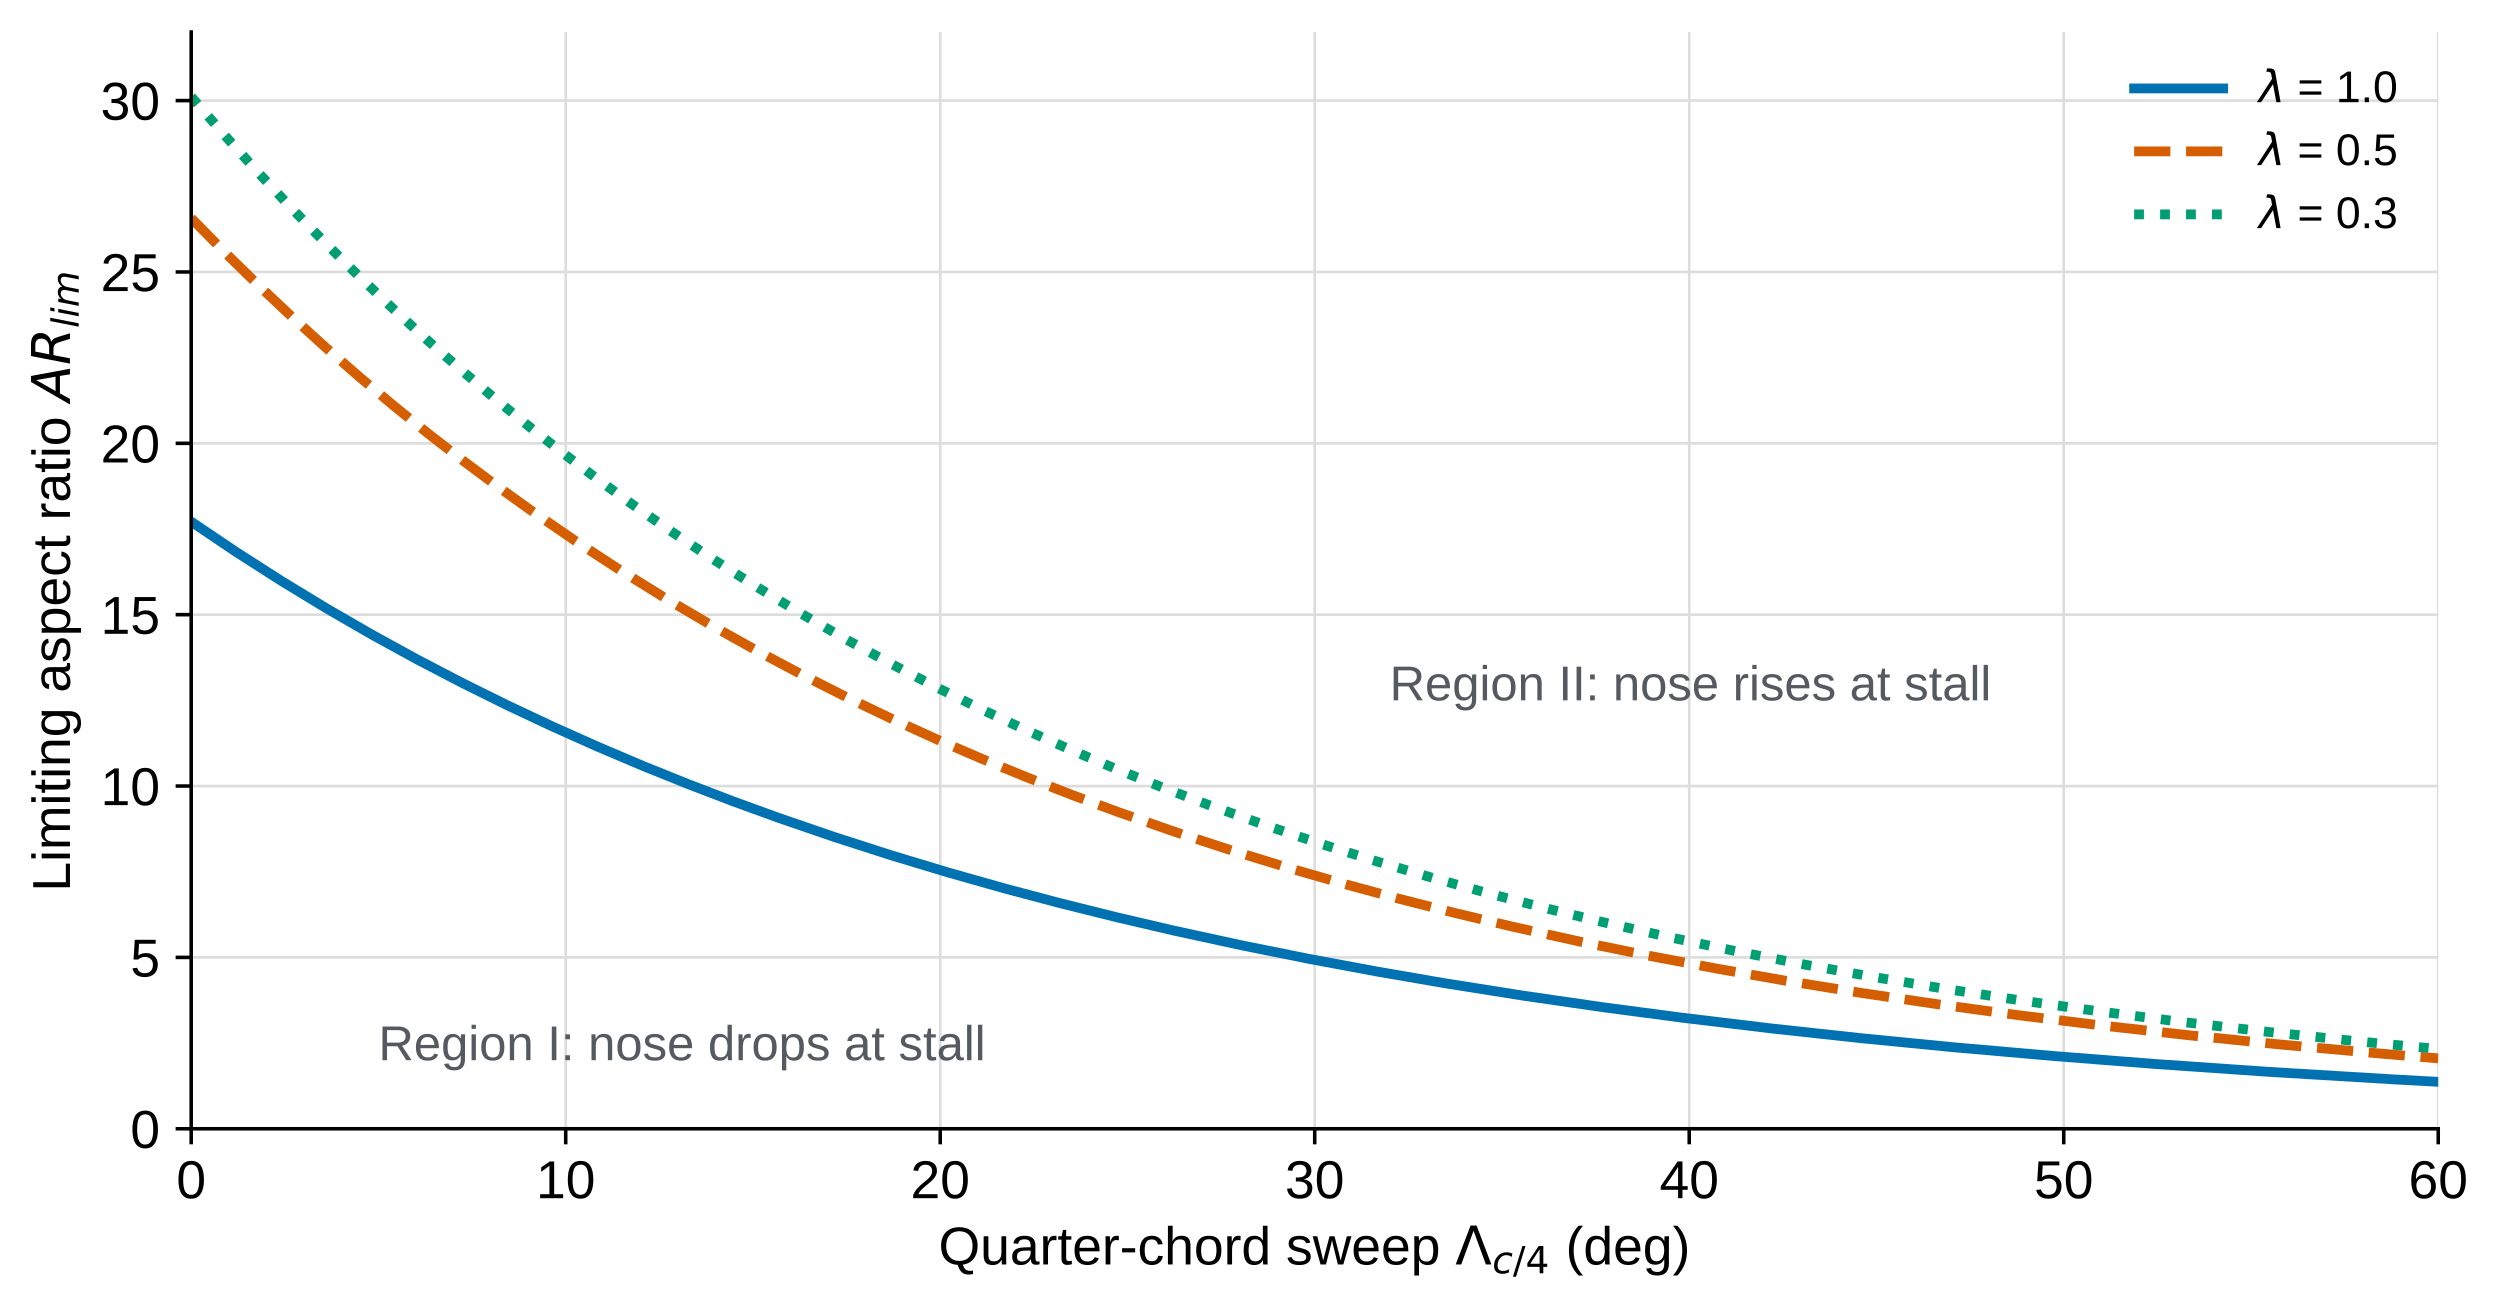
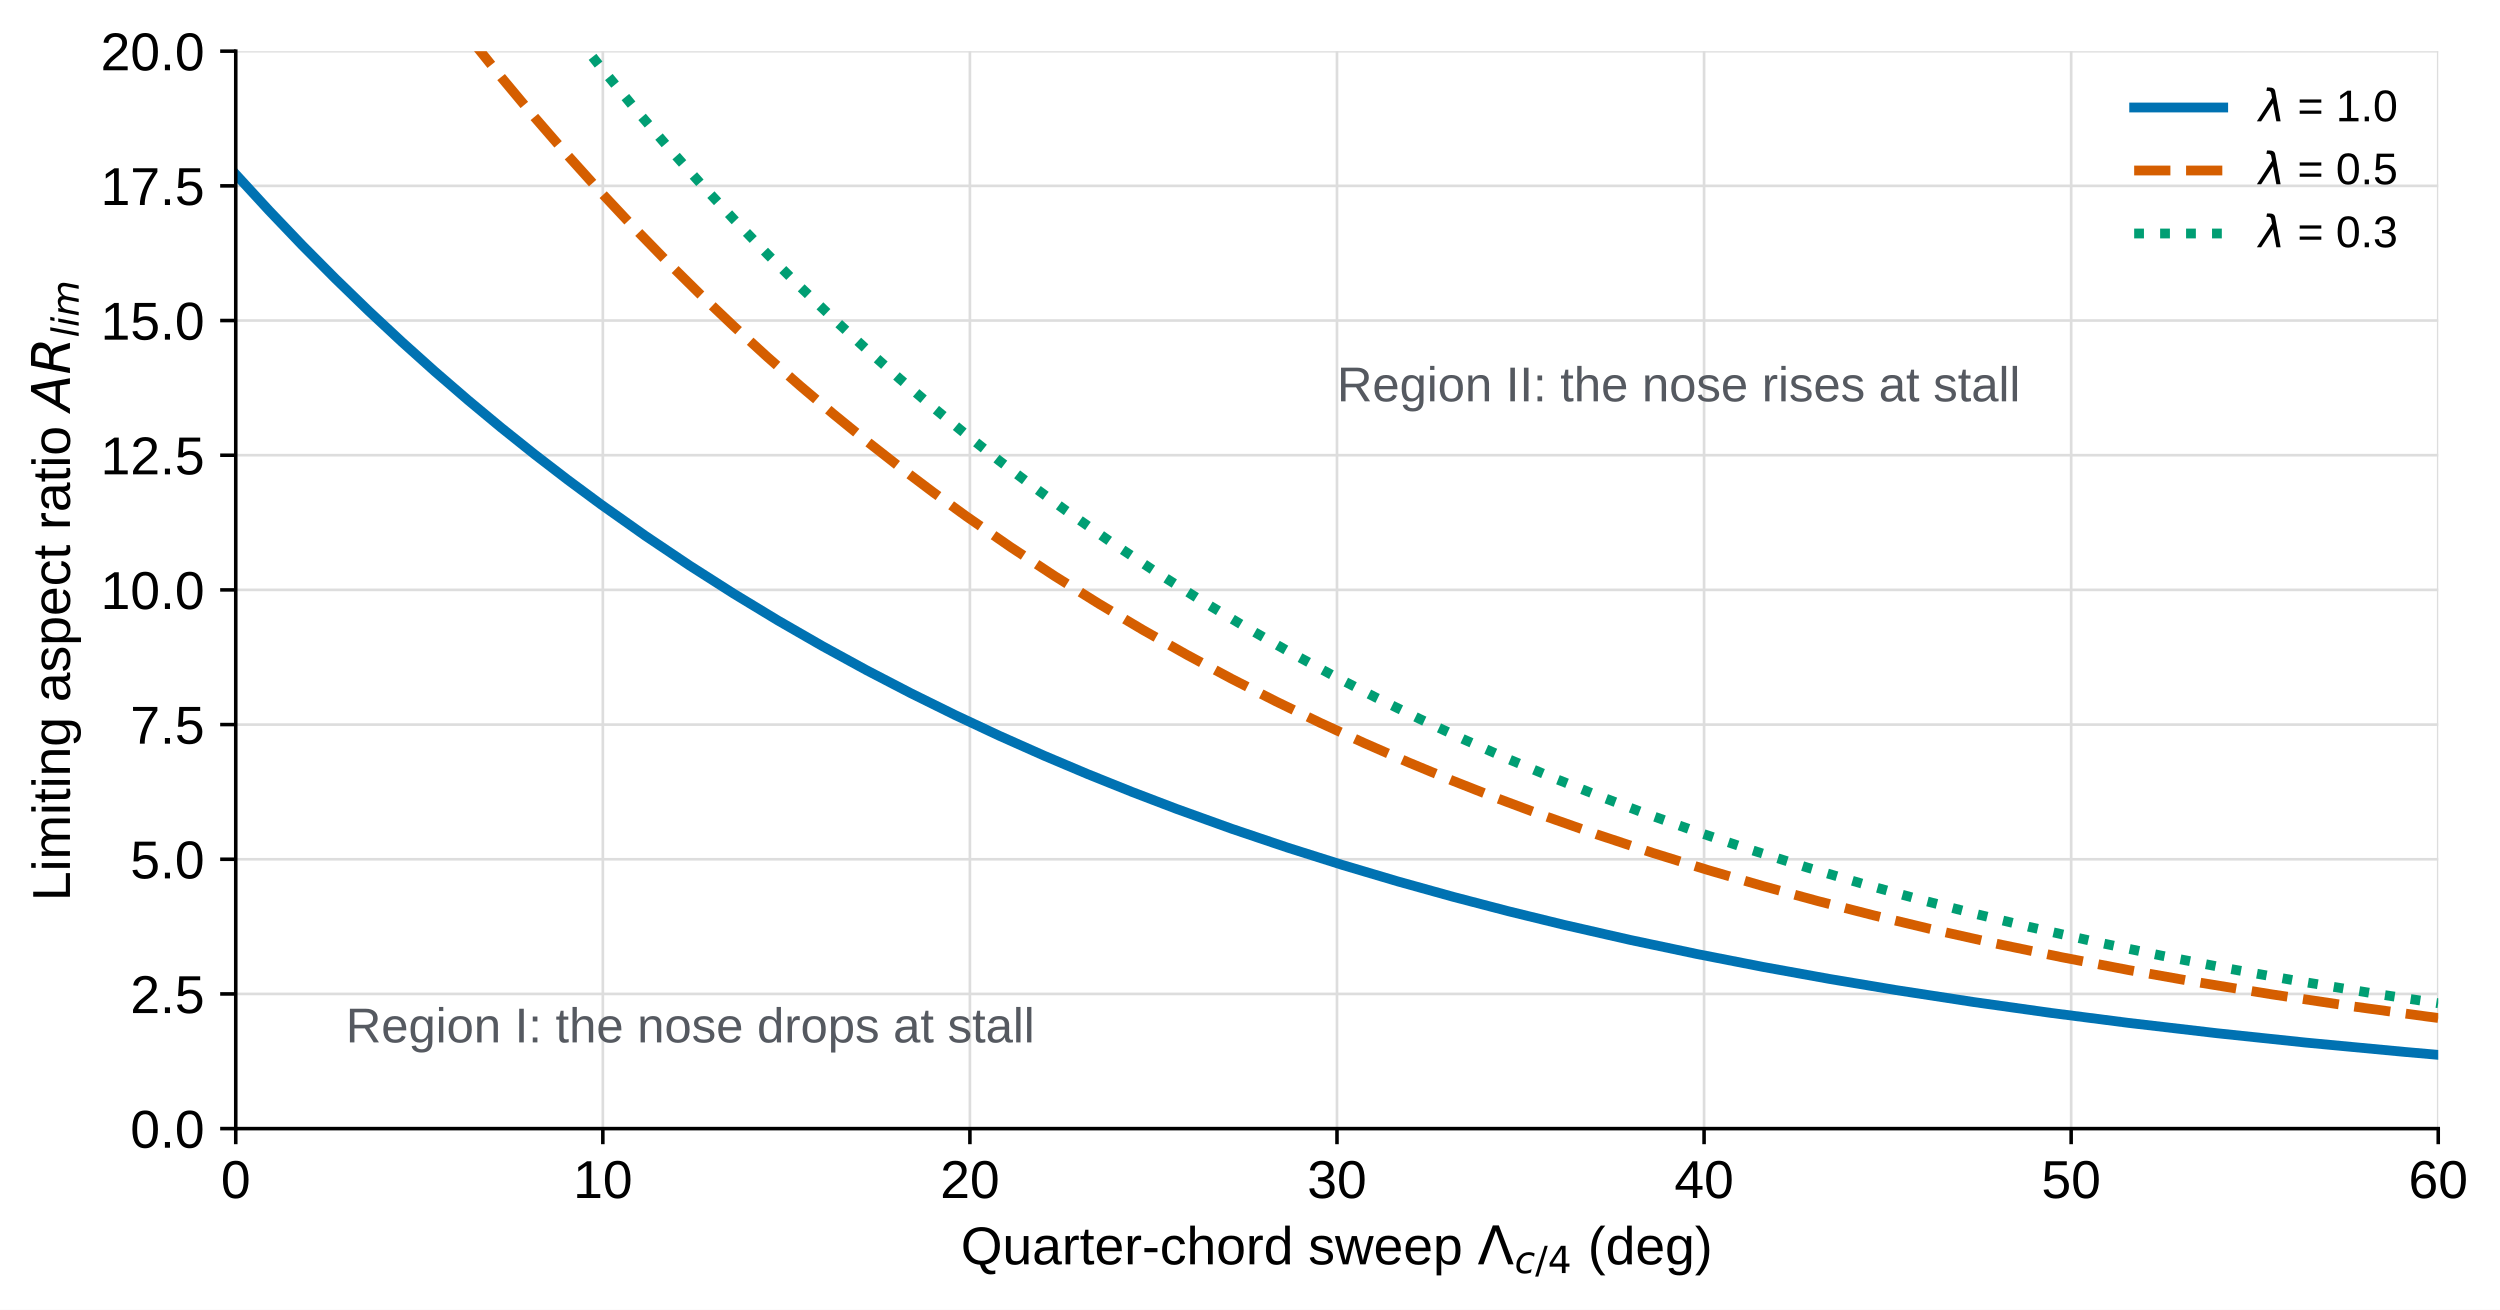
- <svg xmlns="http://www.w3.org/2000/svg" xmlns:xlink="http://www.w3.org/1999/xlink" width="561.519pt" height="294.222pt" viewBox="0 0 561.519 294.222" version="1.1">
+ <svg xmlns="http://www.w3.org/2000/svg" xmlns:xlink="http://www.w3.org/1999/xlink" width="561.536pt" height="294.197pt" viewBox="0 0 561.536 294.197" version="1.1">
  <defs>
    <style type="text/css">*{stroke-linejoin: round; stroke-linecap: butt}</style>
  </defs>
  <g id="figure_1">
    <g id="patch_1">
-       <path d="M 0 294.222  L 561.519 294.222  L 561.519 0  L 0 0  z " style="fill: #ffffff" />
+       <path d="M 0 294.197  L 561.536 294.197  L 561.536 0  L 0 0  z " style="fill: #ffffff" />
    </g>
    <g id="axes_1">
      <g id="patch_2">
-         <path d="M 42.946 253.528  L 547.646 253.528  L 547.646 7.2  L 42.946 7.2  z " style="fill: #ffffff" />
+         <path d="M 52.953 253.503  L 547.663 253.503  L 547.663 11.495  L 52.953 11.495  z " style="fill: #ffffff" />
      </g>
      <g id="matplotlib.axis_1">
        <g id="xtick_1">
          <g id="line2d_1">
-             <path d="M 42.946 253.528  L 42.946 7.2  " clip-path="url(#pa31d5678fc)" style="fill: none; stroke: #dddddd; stroke-width: 0.6; stroke-linecap: square" />
+             <path d="M 52.953 253.503  L 52.953 11.495  " clip-path="url(#pc5a98a895d)" style="fill: none; stroke: #dddddd; stroke-width: 0.6; stroke-linecap: square" />
          </g>
          <g id="line2d_2">
            <defs>
-               <path id="mb0e54d38ed" d="M 0 0  L 0 3.5  " style="stroke: #000000; stroke-width: 0.8" />
+               <path id="mc169e6ce62" d="M 0 0  L 0 3.5  " style="stroke: #000000; stroke-width: 0.8" />
            </defs>
            <g>
-               <use xlink:href="#mb0e54d38ed" x="42.946" y="253.528" style="stroke: #000000; stroke-width: 0.8" />
+               <use xlink:href="#mc169e6ce62" x="52.953" y="253.503" style="stroke: #000000; stroke-width: 0.8" />
            </g>
          </g>
          <g id="text_1">
-             <text style="font-size: 12px; font-family: 'Arial', 'Helvetica', 'DejaVu Sans', sans-serif; text-anchor: middle" x="42.946" y="269.117" transform="rotate(-0 42.94625 269.1174)">0</text>
+             <text style="font-size: 12px; font-family: 'Arial', 'Helvetica', 'DejaVu Sans', sans-serif; text-anchor: middle" x="52.953" y="269.092" transform="rotate(-0 52.95312 269.0921)">0</text>
          </g>
        </g>
        <g id="xtick_2">
          <g id="line2d_3">
-             <path d="M 127.063 253.528  L 127.063 7.2  " clip-path="url(#pa31d5678fc)" style="fill: none; stroke: #dddddd; stroke-width: 0.6; stroke-linecap: square" />
+             <path d="M 135.405 253.503  L 135.405 11.495  " clip-path="url(#pc5a98a895d)" style="fill: none; stroke: #dddddd; stroke-width: 0.6; stroke-linecap: square" />
          </g>
          <g id="line2d_4">
            <g>
-               <use xlink:href="#mb0e54d38ed" x="127.063" y="253.528" style="stroke: #000000; stroke-width: 0.8" />
+               <use xlink:href="#mc169e6ce62" x="135.405" y="253.503" style="stroke: #000000; stroke-width: 0.8" />
            </g>
          </g>
          <g id="text_2">
-             <text style="font-size: 12px; font-family: 'Arial', 'Helvetica', 'DejaVu Sans', sans-serif; text-anchor: middle" x="127.063" y="269.117" transform="rotate(-0 127.0629 269.1174)">10</text>
+             <text style="font-size: 12px; font-family: 'Arial', 'Helvetica', 'DejaVu Sans', sans-serif; text-anchor: middle" x="135.405" y="269.092" transform="rotate(-0 135.4048 269.0921)">10</text>
          </g>
        </g>
        <g id="xtick_3">
          <g id="line2d_5">
-             <path d="M 211.18 253.528  L 211.18 7.2  " clip-path="url(#pa31d5678fc)" style="fill: none; stroke: #dddddd; stroke-width: 0.6; stroke-linecap: square" />
+             <path d="M 217.856 253.503  L 217.856 11.495  " clip-path="url(#pc5a98a895d)" style="fill: none; stroke: #dddddd; stroke-width: 0.6; stroke-linecap: square" />
          </g>
          <g id="line2d_6">
            <g>
-               <use xlink:href="#mb0e54d38ed" x="211.18" y="253.528" style="stroke: #000000; stroke-width: 0.8" />
+               <use xlink:href="#mc169e6ce62" x="217.856" y="253.503" style="stroke: #000000; stroke-width: 0.8" />
            </g>
          </g>
          <g id="text_3">
-             <text style="font-size: 12px; font-family: 'Arial', 'Helvetica', 'DejaVu Sans', sans-serif; text-anchor: middle" x="211.18" y="269.117" transform="rotate(-0 211.1796 269.1174)">20</text>
+             <text style="font-size: 12px; font-family: 'Arial', 'Helvetica', 'DejaVu Sans', sans-serif; text-anchor: middle" x="217.856" y="269.092" transform="rotate(-0 217.8565 269.0921)">20</text>
          </g>
        </g>
        <g id="xtick_4">
          <g id="line2d_7">
-             <path d="M 295.296 253.528  L 295.296 7.2  " clip-path="url(#pa31d5678fc)" style="fill: none; stroke: #dddddd; stroke-width: 0.6; stroke-linecap: square" />
+             <path d="M 300.308 253.503  L 300.308 11.495  " clip-path="url(#pc5a98a895d)" style="fill: none; stroke: #dddddd; stroke-width: 0.6; stroke-linecap: square" />
          </g>
          <g id="line2d_8">
            <g>
-               <use xlink:href="#mb0e54d38ed" x="295.296" y="253.528" style="stroke: #000000; stroke-width: 0.8" />
+               <use xlink:href="#mc169e6ce62" x="300.308" y="253.503" style="stroke: #000000; stroke-width: 0.8" />
            </g>
          </g>
          <g id="text_4">
-             <text style="font-size: 12px; font-family: 'Arial', 'Helvetica', 'DejaVu Sans', sans-serif; text-anchor: middle" x="295.296" y="269.117" transform="rotate(-0 295.2962 269.1174)">30</text>
+             <text style="font-size: 12px; font-family: 'Arial', 'Helvetica', 'DejaVu Sans', sans-serif; text-anchor: middle" x="300.308" y="269.092" transform="rotate(-0 300.3081 269.0921)">30</text>
          </g>
        </g>
        <g id="xtick_5">
          <g id="line2d_9">
-             <path d="M 379.413 253.528  L 379.413 7.2  " clip-path="url(#pa31d5678fc)" style="fill: none; stroke: #dddddd; stroke-width: 0.6; stroke-linecap: square" />
+             <path d="M 382.76 253.503  L 382.76 11.495  " clip-path="url(#pc5a98a895d)" style="fill: none; stroke: #dddddd; stroke-width: 0.6; stroke-linecap: square" />
          </g>
          <g id="line2d_10">
            <g>
-               <use xlink:href="#mb0e54d38ed" x="379.413" y="253.528" style="stroke: #000000; stroke-width: 0.8" />
+               <use xlink:href="#mc169e6ce62" x="382.76" y="253.503" style="stroke: #000000; stroke-width: 0.8" />
            </g>
          </g>
          <g id="text_5">
-             <text style="font-size: 12px; font-family: 'Arial', 'Helvetica', 'DejaVu Sans', sans-serif; text-anchor: middle" x="379.413" y="269.117" transform="rotate(-0 379.4129 269.1174)">40</text>
+             <text style="font-size: 12px; font-family: 'Arial', 'Helvetica', 'DejaVu Sans', sans-serif; text-anchor: middle" x="382.76" y="269.092" transform="rotate(-0 382.7598 269.0921)">40</text>
          </g>
        </g>
        <g id="xtick_6">
          <g id="line2d_11">
-             <path d="M 463.53 253.528  L 463.53 7.2  " clip-path="url(#pa31d5678fc)" style="fill: none; stroke: #dddddd; stroke-width: 0.6; stroke-linecap: square" />
+             <path d="M 465.211 253.503  L 465.211 11.495  " clip-path="url(#pc5a98a895d)" style="fill: none; stroke: #dddddd; stroke-width: 0.6; stroke-linecap: square" />
          </g>
          <g id="line2d_12">
            <g>
-               <use xlink:href="#mb0e54d38ed" x="463.53" y="253.528" style="stroke: #000000; stroke-width: 0.8" />
+               <use xlink:href="#mc169e6ce62" x="465.211" y="253.503" style="stroke: #000000; stroke-width: 0.8" />
            </g>
          </g>
          <g id="text_6">
-             <text style="font-size: 12px; font-family: 'Arial', 'Helvetica', 'DejaVu Sans', sans-serif; text-anchor: middle" x="463.53" y="269.117" transform="rotate(-0 463.5296 269.1174)">50</text>
+             <text style="font-size: 12px; font-family: 'Arial', 'Helvetica', 'DejaVu Sans', sans-serif; text-anchor: middle" x="465.211" y="269.092" transform="rotate(-0 465.2115 269.0921)">50</text>
          </g>
        </g>
        <g id="xtick_7">
          <g id="line2d_13">
-             <path d="M 547.646 253.528  L 547.646 7.2  " clip-path="url(#pa31d5678fc)" style="fill: none; stroke: #dddddd; stroke-width: 0.6; stroke-linecap: square" />
+             <path d="M 547.663 253.503  L 547.663 11.495  " clip-path="url(#pc5a98a895d)" style="fill: none; stroke: #dddddd; stroke-width: 0.6; stroke-linecap: square" />
          </g>
          <g id="line2d_14">
            <g>
-               <use xlink:href="#mb0e54d38ed" x="547.646" y="253.528" style="stroke: #000000; stroke-width: 0.8" />
+               <use xlink:href="#mc169e6ce62" x="547.663" y="253.503" style="stroke: #000000; stroke-width: 0.8" />
            </g>
          </g>
          <g id="text_7">
-             <text style="font-size: 12px; font-family: 'Arial', 'Helvetica', 'DejaVu Sans', sans-serif; text-anchor: middle" x="547.646" y="269.117" transform="rotate(-0 547.6463 269.1174)">60</text>
+             <text style="font-size: 12px; font-family: 'Arial', 'Helvetica', 'DejaVu Sans', sans-serif; text-anchor: middle" x="547.663" y="269.092" transform="rotate(-0 547.6631 269.0921)">60</text>
          </g>
        </g>
        <g id="text_8">
-           <g transform="translate(210.8162 284.2624)">
+           <g transform="translate(215.8281 284.2371)">
            <text>
              <tspan x="0" y="-0.25" style="font-size: 12px; font-family: 'Arial'">Q</tspan>
              <tspan x="9.334" y="-0.25" style="font-size: 12px; font-family: 'Arial'">u</tspan>
              <tspan x="16.008" y="-0.25" style="font-size: 12px; font-family: 'Arial'">a</tspan>
              <tspan x="22.682" y="-0.25" style="font-size: 12px; font-family: 'Arial'">r</tspan>
              <tspan x="26.678" y="-0.25" style="font-size: 12px; font-family: 'Arial'">t</tspan>
              <tspan x="30.012" y="-0.25" style="font-size: 12px; font-family: 'Arial'">e</tspan>
              <tspan x="36.686" y="-0.25" style="font-size: 12px; font-family: 'Arial'">r</tspan>
              <tspan x="40.682" y="-0.25" style="font-size: 12px; font-family: 'Arial'">-</tspan>
              <tspan x="44.678" y="-0.25" style="font-size: 12px; font-family: 'Arial'">c</tspan>
              <tspan x="50.678" y="-0.25" style="font-size: 12px; font-family: 'Arial'">h</tspan>
              <tspan x="57.352" y="-0.25" style="font-size: 12px; font-family: 'Arial'">o</tspan>
              <tspan x="64.025" y="-0.25" style="font-size: 12px; font-family: 'Arial'">r</tspan>
              <tspan x="68.021" y="-0.25" style="font-size: 12px; font-family: 'Arial'">d</tspan>
              <tspan x="74.695" y="-0.25" style="font-size: 12px; font-family: 'Arial'"> </tspan>
              <tspan x="78.029" y="-0.25" style="font-size: 12px; font-family: 'Arial'">s</tspan>
              <tspan x="84.029" y="-0.25" style="font-size: 12px; font-family: 'Arial'">w</tspan>
              <tspan x="92.695" y="-0.25" style="font-size: 12px; font-family: 'Arial'">e</tspan>
              <tspan x="99.369" y="-0.25" style="font-size: 12px; font-family: 'Arial'">e</tspan>
              <tspan x="106.043" y="-0.25" style="font-size: 12px; font-family: 'Arial'">p</tspan>
              <tspan x="112.717" y="-0.25" style="font-size: 12px; font-family: 'Arial'"> </tspan>
              <tspan x="137.496" y="-0.25" style="font-size: 12px; font-family: 'Arial'"> </tspan>
              <tspan x="140.829" y="-0.25" style="font-size: 12px; font-family: 'Arial'">(</tspan>
              <tspan x="144.826" y="-0.25" style="font-size: 12px; font-family: 'Arial'">d</tspan>
              <tspan x="151.499" y="-0.25" style="font-size: 12px; font-family: 'Arial'">e</tspan>
              <tspan x="158.173" y="-0.25" style="font-size: 12px; font-family: 'Arial'">g</tspan>
              <tspan x="164.847" y="-0.25" style="font-size: 12px; font-family: 'Arial'">)</tspan>
              <tspan x="116.051" y="-0.25" style="font-size: 12px; font-family: 'DejaVu Sans'">Λ</tspan>
              <tspan x="124.375" y="1.719" style="font-style: oblique; font-size: 8.4px; font-family: 'DejaVu Sans'">c</tspan>
              <tspan x="128.993" y="1.719" style="font-size: 8.4px; font-family: 'DejaVu Sans'">/</tspan>
              <tspan x="131.823" y="1.719" style="font-size: 8.4px; font-family: 'DejaVu Sans'">4</tspan>
            </text>
          </g>
        </g>
      </g>
      <g id="matplotlib.axis_2">
        <g id="ytick_1">
          <g id="line2d_15">
-             <path d="M 42.946 253.528  L 547.646 253.528  " clip-path="url(#pa31d5678fc)" style="fill: none; stroke: #dddddd; stroke-width: 0.6; stroke-linecap: square" />
+             <path d="M 52.953 253.503  L 547.663 253.503  " clip-path="url(#pc5a98a895d)" style="fill: none; stroke: #dddddd; stroke-width: 0.6; stroke-linecap: square" />
          </g>
          <g id="line2d_16">
            <defs>
-               <path id="m132cad68ee" d="M 0 0  L -3.5 0  " style="stroke: #000000; stroke-width: 0.8" />
+               <path id="m9089829ed6" d="M 0 0  L -3.5 0  " style="stroke: #000000; stroke-width: 0.8" />
            </defs>
            <g>
-               <use xlink:href="#m132cad68ee" x="42.946" y="253.528" style="stroke: #000000; stroke-width: 0.8" />
+               <use xlink:href="#m9089829ed6" x="52.953" y="253.503" style="stroke: #000000; stroke-width: 0.8" />
            </g>
          </g>
          <g id="text_9">
-             <text style="font-size: 12px; font-family: 'Arial', 'Helvetica', 'DejaVu Sans', sans-serif; text-anchor: end" x="35.946" y="257.823" transform="rotate(-0 35.94625 257.8227)">0</text>
+             <text style="font-size: 12px; font-family: 'Arial', 'Helvetica', 'DejaVu Sans', sans-serif; text-anchor: end" x="45.953" y="257.797" transform="rotate(-0 45.95312 257.7974)">0.0</text>
          </g>
        </g>
        <g id="ytick_2">
          <g id="line2d_17">
-             <path d="M 42.946 215.039  L 547.646 215.039  " clip-path="url(#pa31d5678fc)" style="fill: none; stroke: #dddddd; stroke-width: 0.6; stroke-linecap: square" />
+             <path d="M 52.953 223.252  L 547.663 223.252  " clip-path="url(#pc5a98a895d)" style="fill: none; stroke: #dddddd; stroke-width: 0.6; stroke-linecap: square" />
          </g>
          <g id="line2d_18">
            <g>
-               <use xlink:href="#m132cad68ee" x="42.946" y="215.039" style="stroke: #000000; stroke-width: 0.8" />
+               <use xlink:href="#m9089829ed6" x="52.953" y="223.252" style="stroke: #000000; stroke-width: 0.8" />
            </g>
          </g>
          <g id="text_10">
-             <text style="font-size: 12px; font-family: 'Arial', 'Helvetica', 'DejaVu Sans', sans-serif; text-anchor: end" x="35.946" y="219.334" transform="rotate(-0 35.94625 219.3339)">5</text>
+             <text style="font-size: 12px; font-family: 'Arial', 'Helvetica', 'DejaVu Sans', sans-serif; text-anchor: end" x="45.953" y="227.546" transform="rotate(-0 45.95312 227.5464)">2.5</text>
          </g>
        </g>
        <g id="ytick_3">
          <g id="line2d_19">
-             <path d="M 42.946 176.55  L 547.646 176.55  " clip-path="url(#pa31d5678fc)" style="fill: none; stroke: #dddddd; stroke-width: 0.6; stroke-linecap: square" />
+             <path d="M 52.953 193.001  L 547.663 193.001  " clip-path="url(#pc5a98a895d)" style="fill: none; stroke: #dddddd; stroke-width: 0.6; stroke-linecap: square" />
          </g>
          <g id="line2d_20">
            <g>
-               <use xlink:href="#m132cad68ee" x="42.946" y="176.55" style="stroke: #000000; stroke-width: 0.8" />
+               <use xlink:href="#m9089829ed6" x="52.953" y="193.001" style="stroke: #000000; stroke-width: 0.8" />
            </g>
          </g>
          <g id="text_11">
-             <text style="font-size: 12px; font-family: 'Arial', 'Helvetica', 'DejaVu Sans', sans-serif; text-anchor: end" x="35.946" y="180.845" transform="rotate(-0 35.94625 180.8452)">10</text>
+             <text style="font-size: 12px; font-family: 'Arial', 'Helvetica', 'DejaVu Sans', sans-serif; text-anchor: end" x="45.953" y="197.295" transform="rotate(-0 45.95312 197.2954)">5.0</text>
          </g>
        </g>
        <g id="ytick_4">
          <g id="line2d_21">
-             <path d="M 42.946 138.062  L 547.646 138.062  " clip-path="url(#pa31d5678fc)" style="fill: none; stroke: #dddddd; stroke-width: 0.6; stroke-linecap: square" />
+             <path d="M 52.953 162.75  L 547.663 162.75  " clip-path="url(#pc5a98a895d)" style="fill: none; stroke: #dddddd; stroke-width: 0.6; stroke-linecap: square" />
          </g>
          <g id="line2d_22">
            <g>
-               <use xlink:href="#m132cad68ee" x="42.946" y="138.062" style="stroke: #000000; stroke-width: 0.8" />
+               <use xlink:href="#m9089829ed6" x="52.953" y="162.75" style="stroke: #000000; stroke-width: 0.8" />
            </g>
          </g>
          <g id="text_12">
-             <text style="font-size: 12px; font-family: 'Arial', 'Helvetica', 'DejaVu Sans', sans-serif; text-anchor: end" x="35.946" y="142.356" transform="rotate(-0 35.94625 142.3564)">15</text>
+             <text style="font-size: 12px; font-family: 'Arial', 'Helvetica', 'DejaVu Sans', sans-serif; text-anchor: end" x="45.953" y="167.044" transform="rotate(-0 45.95312 167.0444)">7.5</text>
          </g>
        </g>
        <g id="ytick_5">
          <g id="line2d_23">
-             <path d="M 42.946 99.573  L 547.646 99.573  " clip-path="url(#pa31d5678fc)" style="fill: none; stroke: #dddddd; stroke-width: 0.6; stroke-linecap: square" />
+             <path d="M 52.953 132.499  L 547.663 132.499  " clip-path="url(#pc5a98a895d)" style="fill: none; stroke: #dddddd; stroke-width: 0.6; stroke-linecap: square" />
          </g>
          <g id="line2d_24">
            <g>
-               <use xlink:href="#m132cad68ee" x="42.946" y="99.573" style="stroke: #000000; stroke-width: 0.8" />
+               <use xlink:href="#m9089829ed6" x="52.953" y="132.499" style="stroke: #000000; stroke-width: 0.8" />
            </g>
          </g>
          <g id="text_13">
-             <text style="font-size: 12px; font-family: 'Arial', 'Helvetica', 'DejaVu Sans', sans-serif; text-anchor: end" x="35.946" y="103.868" transform="rotate(-0 35.94625 103.8677)">20</text>
+             <text style="font-size: 12px; font-family: 'Arial', 'Helvetica', 'DejaVu Sans', sans-serif; text-anchor: end" x="45.953" y="136.793" transform="rotate(-0 45.95312 136.7934)">10.0</text>
          </g>
        </g>
        <g id="ytick_6">
          <g id="line2d_25">
-             <path d="M 42.946 61.084  L 547.646 61.084  " clip-path="url(#pa31d5678fc)" style="fill: none; stroke: #dddddd; stroke-width: 0.6; stroke-linecap: square" />
+             <path d="M 52.953 102.248  L 547.663 102.248  " clip-path="url(#pc5a98a895d)" style="fill: none; stroke: #dddddd; stroke-width: 0.6; stroke-linecap: square" />
          </g>
          <g id="line2d_26">
            <g>
-               <use xlink:href="#m132cad68ee" x="42.946" y="61.084" style="stroke: #000000; stroke-width: 0.8" />
+               <use xlink:href="#m9089829ed6" x="52.953" y="102.248" style="stroke: #000000; stroke-width: 0.8" />
            </g>
          </g>
          <g id="text_14">
-             <text style="font-size: 12px; font-family: 'Arial', 'Helvetica', 'DejaVu Sans', sans-serif; text-anchor: end" x="35.946" y="65.379" transform="rotate(-0 35.94625 65.37894)">25</text>
+             <text style="font-size: 12px; font-family: 'Arial', 'Helvetica', 'DejaVu Sans', sans-serif; text-anchor: end" x="45.953" y="106.542" transform="rotate(-0 45.95312 106.5424)">12.5</text>
          </g>
        </g>
        <g id="ytick_7">
          <g id="line2d_27">
-             <path d="M 42.946 22.596  L 547.646 22.596  " clip-path="url(#pa31d5678fc)" style="fill: none; stroke: #dddddd; stroke-width: 0.6; stroke-linecap: square" />
+             <path d="M 52.953 71.997  L 547.663 71.997  " clip-path="url(#pc5a98a895d)" style="fill: none; stroke: #dddddd; stroke-width: 0.6; stroke-linecap: square" />
          </g>
          <g id="line2d_28">
            <g>
-               <use xlink:href="#m132cad68ee" x="42.946" y="22.596" style="stroke: #000000; stroke-width: 0.8" />
+               <use xlink:href="#m9089829ed6" x="52.953" y="71.997" style="stroke: #000000; stroke-width: 0.8" />
            </g>
          </g>
          <g id="text_15">
-             <text style="font-size: 12px; font-family: 'Arial', 'Helvetica', 'DejaVu Sans', sans-serif; text-anchor: end" x="35.946" y="26.89" transform="rotate(-0 35.94625 26.89019)">30</text>
-           </g>
-         </g>
-         <g id="text_16">
-           <g transform="translate(15.96 200.264) rotate(-90)">
+             <text style="font-size: 12px; font-family: 'Arial', 'Helvetica', 'DejaVu Sans', sans-serif; text-anchor: end" x="45.953" y="76.291" transform="rotate(-0 45.95312 76.29138)">15.0</text>
+           </g>
+         </g>
+         <g id="ytick_8">
+           <g id="line2d_29">
+             <path d="M 52.953 41.746  L 547.663 41.746  " clip-path="url(#pc5a98a895d)" style="fill: none; stroke: #dddddd; stroke-width: 0.6; stroke-linecap: square" />
+           </g>
+           <g id="line2d_30">
+             <g>
+               <use xlink:href="#m9089829ed6" x="52.953" y="41.746" style="stroke: #000000; stroke-width: 0.8" />
+             </g>
+           </g>
+           <g id="text_16">
+             <text style="font-size: 12px; font-family: 'Arial', 'Helvetica', 'DejaVu Sans', sans-serif; text-anchor: end" x="45.953" y="46.04" transform="rotate(-0 45.95312 46.04037)">17.5</text>
+           </g>
+         </g>
+         <g id="ytick_9">
+           <g id="line2d_31">
+             <path d="M 52.953 11.495  L 547.663 11.495  " clip-path="url(#pc5a98a895d)" style="fill: none; stroke: #dddddd; stroke-width: 0.6; stroke-linecap: square" />
+           </g>
+           <g id="line2d_32">
+             <g>
+               <use xlink:href="#m9089829ed6" x="52.953" y="11.495" style="stroke: #000000; stroke-width: 0.8" />
+             </g>
+           </g>
+           <g id="text_17">
+             <text style="font-size: 12px; font-family: 'Arial', 'Helvetica', 'DejaVu Sans', sans-serif; text-anchor: end" x="45.953" y="15.789" transform="rotate(-0 45.95312 15.78937)">20.0</text>
+           </g>
+         </g>
+         <g id="text_18">
+           <g transform="translate(15.96 202.3987) rotate(-90)">
            <text>
              <tspan x="0" y="-0.25" style="font-size: 12px; font-family: 'Arial'">L</tspan>
              <tspan x="6.674" y="-0.25" style="font-size: 12px; font-family: 'Arial'">i</tspan>
              <tspan x="9.34" y="-0.25" style="font-size: 12px; font-family: 'Arial'">m</tspan>
              <tspan x="19.336" y="-0.25" style="font-size: 12px; font-family: 'Arial'">i</tspan>
              <tspan x="22.002" y="-0.25" style="font-size: 12px; font-family: 'Arial'">t</tspan>
              <tspan x="25.336" y="-0.25" style="font-size: 12px; font-family: 'Arial'">i</tspan>
              <tspan x="28.002" y="-0.25" style="font-size: 12px; font-family: 'Arial'">n</tspan>
              <tspan x="34.676" y="-0.25" style="font-size: 12px; font-family: 'Arial'">g</tspan>
              <tspan x="41.35" y="-0.25" style="font-size: 12px; font-family: 'Arial'"> </tspan>
              <tspan x="44.684" y="-0.25" style="font-size: 12px; font-family: 'Arial'">a</tspan>
              <tspan x="51.357" y="-0.25" style="font-size: 12px; font-family: 'Arial'">s</tspan>
              <tspan x="57.357" y="-0.25" style="font-size: 12px; font-family: 'Arial'">p</tspan>
              <tspan x="64.031" y="-0.25" style="font-size: 12px; font-family: 'Arial'">e</tspan>
              <tspan x="70.705" y="-0.25" style="font-size: 12px; font-family: 'Arial'">c</tspan>
              <tspan x="76.705" y="-0.25" style="font-size: 12px; font-family: 'Arial'">t</tspan>
              <tspan x="80.039" y="-0.25" style="font-size: 12px; font-family: 'Arial'"> </tspan>
              <tspan x="83.373" y="-0.25" style="font-size: 12px; font-family: 'Arial'">r</tspan>
              <tspan x="87.369" y="-0.25" style="font-size: 12px; font-family: 'Arial'">a</tspan>
              <tspan x="94.043" y="-0.25" style="font-size: 12px; font-family: 'Arial'">t</tspan>
              <tspan x="97.377" y="-0.25" style="font-size: 12px; font-family: 'Arial'">i</tspan>
              <tspan x="100.043" y="-0.25" style="font-size: 12px; font-family: 'Arial'">o</tspan>
              <tspan x="106.717" y="-0.25" style="font-size: 12px; font-family: 'Arial'"> </tspan>
              <tspan x="110.051" y="-0.25" style="font-style: oblique; font-size: 12px; font-family: 'DejaVu Sans'">A</tspan>
              <tspan x="118.26" y="-0.25" style="font-style: oblique; font-size: 12px; font-family: 'DejaVu Sans'">R</tspan>
              <tspan x="126.598" y="1.719" style="font-style: oblique; font-size: 8.4px; font-family: 'DejaVu Sans'">l</tspan>
              <tspan x="128.931" y="1.719" style="font-style: oblique; font-size: 8.4px; font-family: 'DejaVu Sans'">i</tspan>
              <tspan x="131.265" y="1.719" style="font-style: oblique; font-size: 8.4px; font-family: 'DejaVu Sans'">m</tspan>
            </text>
          </g>
        </g>
      </g>
-       <g id="line2d_29">
-         <path d="M 42.946 117.17  L 53.091 124.01  L 63.236 130.506  L 73.38 136.677  L 83.525 142.538  L 93.67 148.105  L 103.815 153.393  L 113.959 158.416  L 124.104 163.187  L 134.249 167.718  L 144.393 172.023  L 154.538 176.111  L 164.683 179.994  L 174.828 183.682  L 187.509 188.034  L 200.189 192.114  L 212.87 195.94  L 225.551 199.528  L 238.232 202.892  L 250.913 206.047  L 263.594 209.005  L 278.811 212.313  L 294.028 215.375  L 309.245 218.209  L 324.462 220.833  L 342.216 223.648  L 359.969 226.222  L 377.722 228.573  L 398.012 231.014  L 418.301 233.216  L 438.59 235.203  L 461.416 237.206  L 484.242 238.991  L 509.604 240.746  L 537.502 242.432  L 547.646 242.989  L 547.646 242.989  " clip-path="url(#pa31d5678fc)" style="fill: none; stroke: #0072b2; stroke-width: 2.2; stroke-linecap: square" />
-       </g>
-       <g id="line2d_30">
-         <path d="M 42.946 48.991  L 50.555 56.735  L 58.163 64.186  L 65.772 71.354  L 73.38 78.252  L 80.989 84.888  L 88.598 91.272  L 96.206 97.416  L 103.815 103.326  L 111.423 109.013  L 119.032 114.484  L 129.176 121.459  L 139.321 128.083  L 149.466 134.375  L 159.611 140.352  L 169.755 146.029  L 179.9 151.421  L 190.045 156.543  L 200.189 161.407  L 210.334 166.028  L 220.479 170.417  L 230.624 174.586  L 240.768 178.546  L 250.913 182.307  L 263.594 186.744  L 276.275 190.905  L 288.956 194.806  L 301.637 198.465  L 314.318 201.895  L 326.999 205.112  L 339.679 208.128  L 354.897 211.501  L 370.114 214.623  L 385.331 217.513  L 400.548 220.189  L 418.301 223.06  L 436.054 225.684  L 453.808 228.082  L 471.561 230.273  L 491.85 232.548  L 512.14 234.6  L 534.965 236.669  L 547.646 237.719  L 547.646 237.719  " clip-path="url(#pa31d5678fc)" style="fill: none; stroke-dasharray: 8.14,3.52; stroke-dashoffset: 0; stroke: #d55e00; stroke-width: 2.2" />
-       </g>
-       <g id="line2d_31">
-         <path d="M 42.946 21.719  L 50.555 30.496  L 58.163 38.94  L 65.772 47.064  L 73.38 54.881  L 80.989 62.402  L 88.598 69.638  L 96.206 76.601  L 103.815 83.299  L 111.423 89.744  L 119.032 95.945  L 126.64 101.911  L 134.249 107.652  L 141.857 113.175  L 149.466 118.488  L 159.611 125.262  L 169.755 131.696  L 179.9 137.807  L 190.045 143.611  L 200.189 149.125  L 210.334 154.362  L 220.479 159.336  L 230.624 164.06  L 240.768 168.548  L 250.913 172.811  L 261.058 176.859  L 271.203 180.705  L 283.883 185.242  L 296.564 189.496  L 309.245 193.486  L 321.926 197.226  L 334.607 200.734  L 347.288 204.023  L 359.969 207.107  L 375.186 210.556  L 390.403 213.748  L 405.62 216.703  L 420.837 219.439  L 436.054 221.971  L 453.808 224.689  L 471.561 227.173  L 489.314 229.442  L 509.604 231.798  L 529.893 233.923  L 547.646 235.612  L 547.646 235.612  " clip-path="url(#pa31d5678fc)" style="fill: none; stroke-dasharray: 2.2,3.63; stroke-dashoffset: 0; stroke: #009e73; stroke-width: 2.2" />
+       <g id="line2d_33">
+         <path d="M 52.953 39.156  L 60.411 47.271  L 67.869 55.08  L 75.327 62.592  L 82.785 69.82  L 90.243 76.774  L 97.701 83.465  L 105.159 89.903  L 112.617 96.097  L 120.075 102.057  L 127.533 107.79  L 134.99 113.307  L 144.934 120.339  L 154.878 127.019  L 164.822 133.363  L 174.766 139.389  L 184.71 145.113  L 194.654 150.55  L 204.598 155.714  L 214.542 160.619  L 224.486 165.278  L 234.43 169.703  L 244.374 173.907  L 254.317 177.899  L 264.261 181.691  L 276.691 186.165  L 289.121 190.361  L 301.551 194.294  L 313.981 197.983  L 326.411 201.442  L 338.841 204.686  L 351.271 207.727  L 366.187 211.128  L 381.102 214.275  L 396.018 217.19  L 410.934 219.887  L 425.85 222.384  L 443.252 225.064  L 460.654 227.514  L 478.056 229.752  L 497.944 232.075  L 517.831 234.17  L 540.205 236.284  L 547.663 236.936  L 547.663 236.936  " clip-path="url(#pc5a98a895d)" style="fill: none; stroke: #0072b2; stroke-width: 2.2; stroke-linecap: square" />
+       </g>
+       <g id="line2d_34">
+         <path d="M 98.123 -1  L 105.159 8.103  L 112.617 17.394  L 120.075 26.333  L 127.533 34.934  L 134.99 43.209  L 142.448 51.171  L 149.906 58.832  L 157.364 66.202  L 164.822 73.293  L 172.28 80.116  L 179.738 86.681  L 187.196 92.997  L 194.654 99.074  L 202.112 104.92  L 209.57 110.546  L 217.028 115.958  L 226.972 122.857  L 236.916 129.411  L 246.86 135.635  L 256.803 141.547  L 266.747 147.163  L 276.691 152.497  L 286.635 157.563  L 296.579 162.375  L 306.523 166.946  L 316.467 171.288  L 326.411 175.412  L 336.355 179.329  L 346.299 183.049  L 358.729 187.439  L 371.159 191.555  L 383.588 195.414  L 396.018 199.033  L 408.448 202.427  L 420.878 205.609  L 433.308 208.593  L 448.224 211.929  L 463.14 215.017  L 478.056 217.876  L 492.972 220.523  L 510.373 223.363  L 527.775 225.959  L 545.177 228.331  L 547.663 228.653  L 547.663 228.653  " clip-path="url(#pc5a98a895d)" style="fill: none; stroke-dasharray: 8.14,3.52; stroke-dashoffset: 0; stroke: #d55e00; stroke-width: 2.2" />
+       </g>
+       <g id="line2d_35">
+         <path d="M 122.307 -1  L 127.533 5.792  L 134.99 15.17  L 142.448 24.194  L 149.906 32.876  L 157.364 41.229  L 164.822 49.265  L 172.28 56.998  L 179.738 64.438  L 187.196 71.596  L 194.654 78.483  L 202.112 85.109  L 209.57 91.485  L 217.028 97.619  L 224.486 103.521  L 231.944 109.199  L 239.402 114.663  L 249.346 121.627  L 259.289 128.242  L 269.233 134.525  L 279.177 140.493  L 289.121 146.161  L 299.065 151.545  L 309.009 156.659  L 318.953 161.517  L 328.897 166.131  L 338.841 170.514  L 348.785 174.676  L 358.729 178.63  L 368.673 182.386  L 381.102 186.816  L 393.532 190.971  L 405.962 194.867  L 418.392 198.52  L 430.822 201.945  L 443.252 205.158  L 455.682 208.17  L 470.598 211.537  L 485.514 214.655  L 500.43 217.541  L 515.345 220.212  L 532.747 223.079  L 547.663 225.339  L 547.663 225.339  " clip-path="url(#pc5a98a895d)" style="fill: none; stroke-dasharray: 2.2,3.63; stroke-dashoffset: 0; stroke: #009e73; stroke-width: 2.2" />
      </g>
      <g id="patch_3">
-         <path d="M 42.946 253.528  L 42.946 7.2  " style="fill: none; stroke: #000000; stroke-width: 0.8; stroke-linejoin: miter; stroke-linecap: square" />
+         <path d="M 52.953 253.503  L 52.953 11.495  " style="fill: none; stroke: #000000; stroke-width: 0.8; stroke-linejoin: miter; stroke-linecap: square" />
      </g>
      <g id="patch_4">
-         <path d="M 42.946 253.528  L 547.646 253.528  " style="fill: none; stroke: #000000; stroke-width: 0.8; stroke-linejoin: miter; stroke-linecap: square" />
-       </g>
-       <g id="text_17">
-         <text style="font-size: 11px; font-family: 'Arial', 'Helvetica', 'DejaVu Sans', sans-serif; text-anchor: start; fill: #555960" x="85.005" y="238.132" transform="rotate(-0 85.00458 238.1325)">Region I: nose drops at stall</text>
-       </g>
-       <g id="text_18">
-         <text style="font-size: 11px; font-family: 'Arial', 'Helvetica', 'DejaVu Sans', sans-serif; text-anchor: start; fill: #555960" x="312.12" y="157.306" transform="rotate(-0 312.1196 157.3061)">Region II: nose rises at stall</text>
+         <path d="M 52.953 253.503  L 547.663 253.503  " style="fill: none; stroke: #000000; stroke-width: 0.8; stroke-linejoin: miter; stroke-linecap: square" />
+       </g>
+       <g id="text_19">
+         <text style="font-size: 11px; font-family: 'Arial', 'Helvetica', 'DejaVu Sans', sans-serif; text-anchor: start; fill: #555960" x="77.689" y="234.142" transform="rotate(-0 77.68863 234.142)">Region I: the nose drops at stall</text>
+       </g>
+       <g id="text_20">
+         <text style="font-size: 11px; font-family: 'Arial', 'Helvetica', 'DejaVu Sans', sans-serif; text-anchor: start; fill: #555960" x="300.308" y="90.147" transform="rotate(-0 300.3081 90.14729)">Region II: the nose rises at stall</text>
      </g>
      <g id="legend_1">
-         <g id="line2d_32">
-           <path d="M 479.346 19.858  L 489.346 19.858  L 499.346 19.858  " style="fill: none; stroke: #0072b2; stroke-width: 2.2; stroke-linecap: square" />
-         </g>
-         <g id="text_19">
-           <g transform="translate(507.3462 23.35781)">
+         <g id="line2d_36">
+           <path d="M 479.363 24.152  L 489.363 24.152  L 499.363 24.152  " style="fill: none; stroke: #0072b2; stroke-width: 2.2; stroke-linecap: square" />
+         </g>
+         <g id="text_21">
+           <g transform="translate(507.3631 27.6525)">
            <text>
              <tspan x="0" y="-0.406" style="font-style: oblique; font-size: 10px; font-family: 'DejaVu Sans'">λ</tspan>
              <tspan x="5.918" y="-0.406" style="font-size: 10px; font-family: 'Arial'"> </tspan>
              <tspan x="8.696" y="-0.406" style="font-size: 10px; font-family: 'Arial'">=</tspan>
              <tspan x="14.536" y="-0.406" style="font-size: 10px; font-family: 'Arial'"> </tspan>
              <tspan x="17.314" y="-0.406" style="font-size: 10px; font-family: 'Arial'">1</tspan>
              <tspan x="22.876" y="-0.406" style="font-size: 10px; font-family: 'Arial'">.</tspan>
              <tspan x="25.654" y="-0.406" style="font-size: 10px; font-family: 'Arial'">0</tspan>
            </text>
          </g>
        </g>
-         <g id="line2d_33">
-           <path d="M 479.346 34.003  L 489.346 34.003  L 499.346 34.003  " style="fill: none; stroke-dasharray: 8.14,3.52; stroke-dashoffset: 0; stroke: #d55e00; stroke-width: 2.2" />
-         </g>
-         <g id="text_20">
-           <g transform="translate(507.3462 37.50312)">
+         <g id="line2d_37">
+           <path d="M 479.363 38.298  L 489.363 38.298  L 499.363 38.298  " style="fill: none; stroke-dasharray: 8.14,3.52; stroke-dashoffset: 0; stroke: #d55e00; stroke-width: 2.2" />
+         </g>
+         <g id="text_22">
+           <g transform="translate(507.3631 41.79781)">
            <text>
              <tspan x="0" y="-0.406" style="font-style: oblique; font-size: 10px; font-family: 'DejaVu Sans'">λ</tspan>
              <tspan x="5.918" y="-0.406" style="font-size: 10px; font-family: 'Arial'"> </tspan>
              <tspan x="8.696" y="-0.406" style="font-size: 10px; font-family: 'Arial'">=</tspan>
              <tspan x="14.536" y="-0.406" style="font-size: 10px; font-family: 'Arial'"> </tspan>
              <tspan x="17.314" y="-0.406" style="font-size: 10px; font-family: 'Arial'">0</tspan>
              <tspan x="22.876" y="-0.406" style="font-size: 10px; font-family: 'Arial'">.</tspan>
              <tspan x="25.654" y="-0.406" style="font-size: 10px; font-family: 'Arial'">5</tspan>
            </text>
          </g>
        </g>
-         <g id="line2d_34">
-           <path d="M 479.346 48.148  L 489.346 48.148  L 499.346 48.148  " style="fill: none; stroke-dasharray: 2.2,3.63; stroke-dashoffset: 0; stroke: #009e73; stroke-width: 2.2" />
-         </g>
-         <g id="text_21">
-           <g transform="translate(507.3462 51.64844)">
+         <g id="line2d_38">
+           <path d="M 479.363 52.443  L 489.363 52.443  L 499.363 52.443  " style="fill: none; stroke-dasharray: 2.2,3.63; stroke-dashoffset: 0; stroke: #009e73; stroke-width: 2.2" />
+         </g>
+         <g id="text_23">
+           <g transform="translate(507.3631 55.94313)">
            <text>
              <tspan x="0" y="-0.406" style="font-style: oblique; font-size: 10px; font-family: 'DejaVu Sans'">λ</tspan>
              <tspan x="5.918" y="-0.406" style="font-size: 10px; font-family: 'Arial'"> </tspan>
              <tspan x="8.696" y="-0.406" style="font-size: 10px; font-family: 'Arial'">=</tspan>
              <tspan x="14.536" y="-0.406" style="font-size: 10px; font-family: 'Arial'"> </tspan>
              <tspan x="17.314" y="-0.406" style="font-size: 10px; font-family: 'Arial'">0</tspan>
              <tspan x="22.876" y="-0.406" style="font-size: 10px; font-family: 'Arial'">.</tspan>
              <tspan x="25.654" y="-0.406" style="font-size: 10px; font-family: 'Arial'">3</tspan>
            </text>
          </g>
        </g>
      </g>
    </g>
  </g>
  <defs>
-     <clipPath id="pa31d5678fc">
-       <rect x="42.946" y="7.2" width="504.7" height="246.328" />
+     <clipPath id="pc5a98a895d">
+       <rect x="52.953" y="11.495" width="494.71" height="242.008" />
    </clipPath>
  </defs>
</svg>
